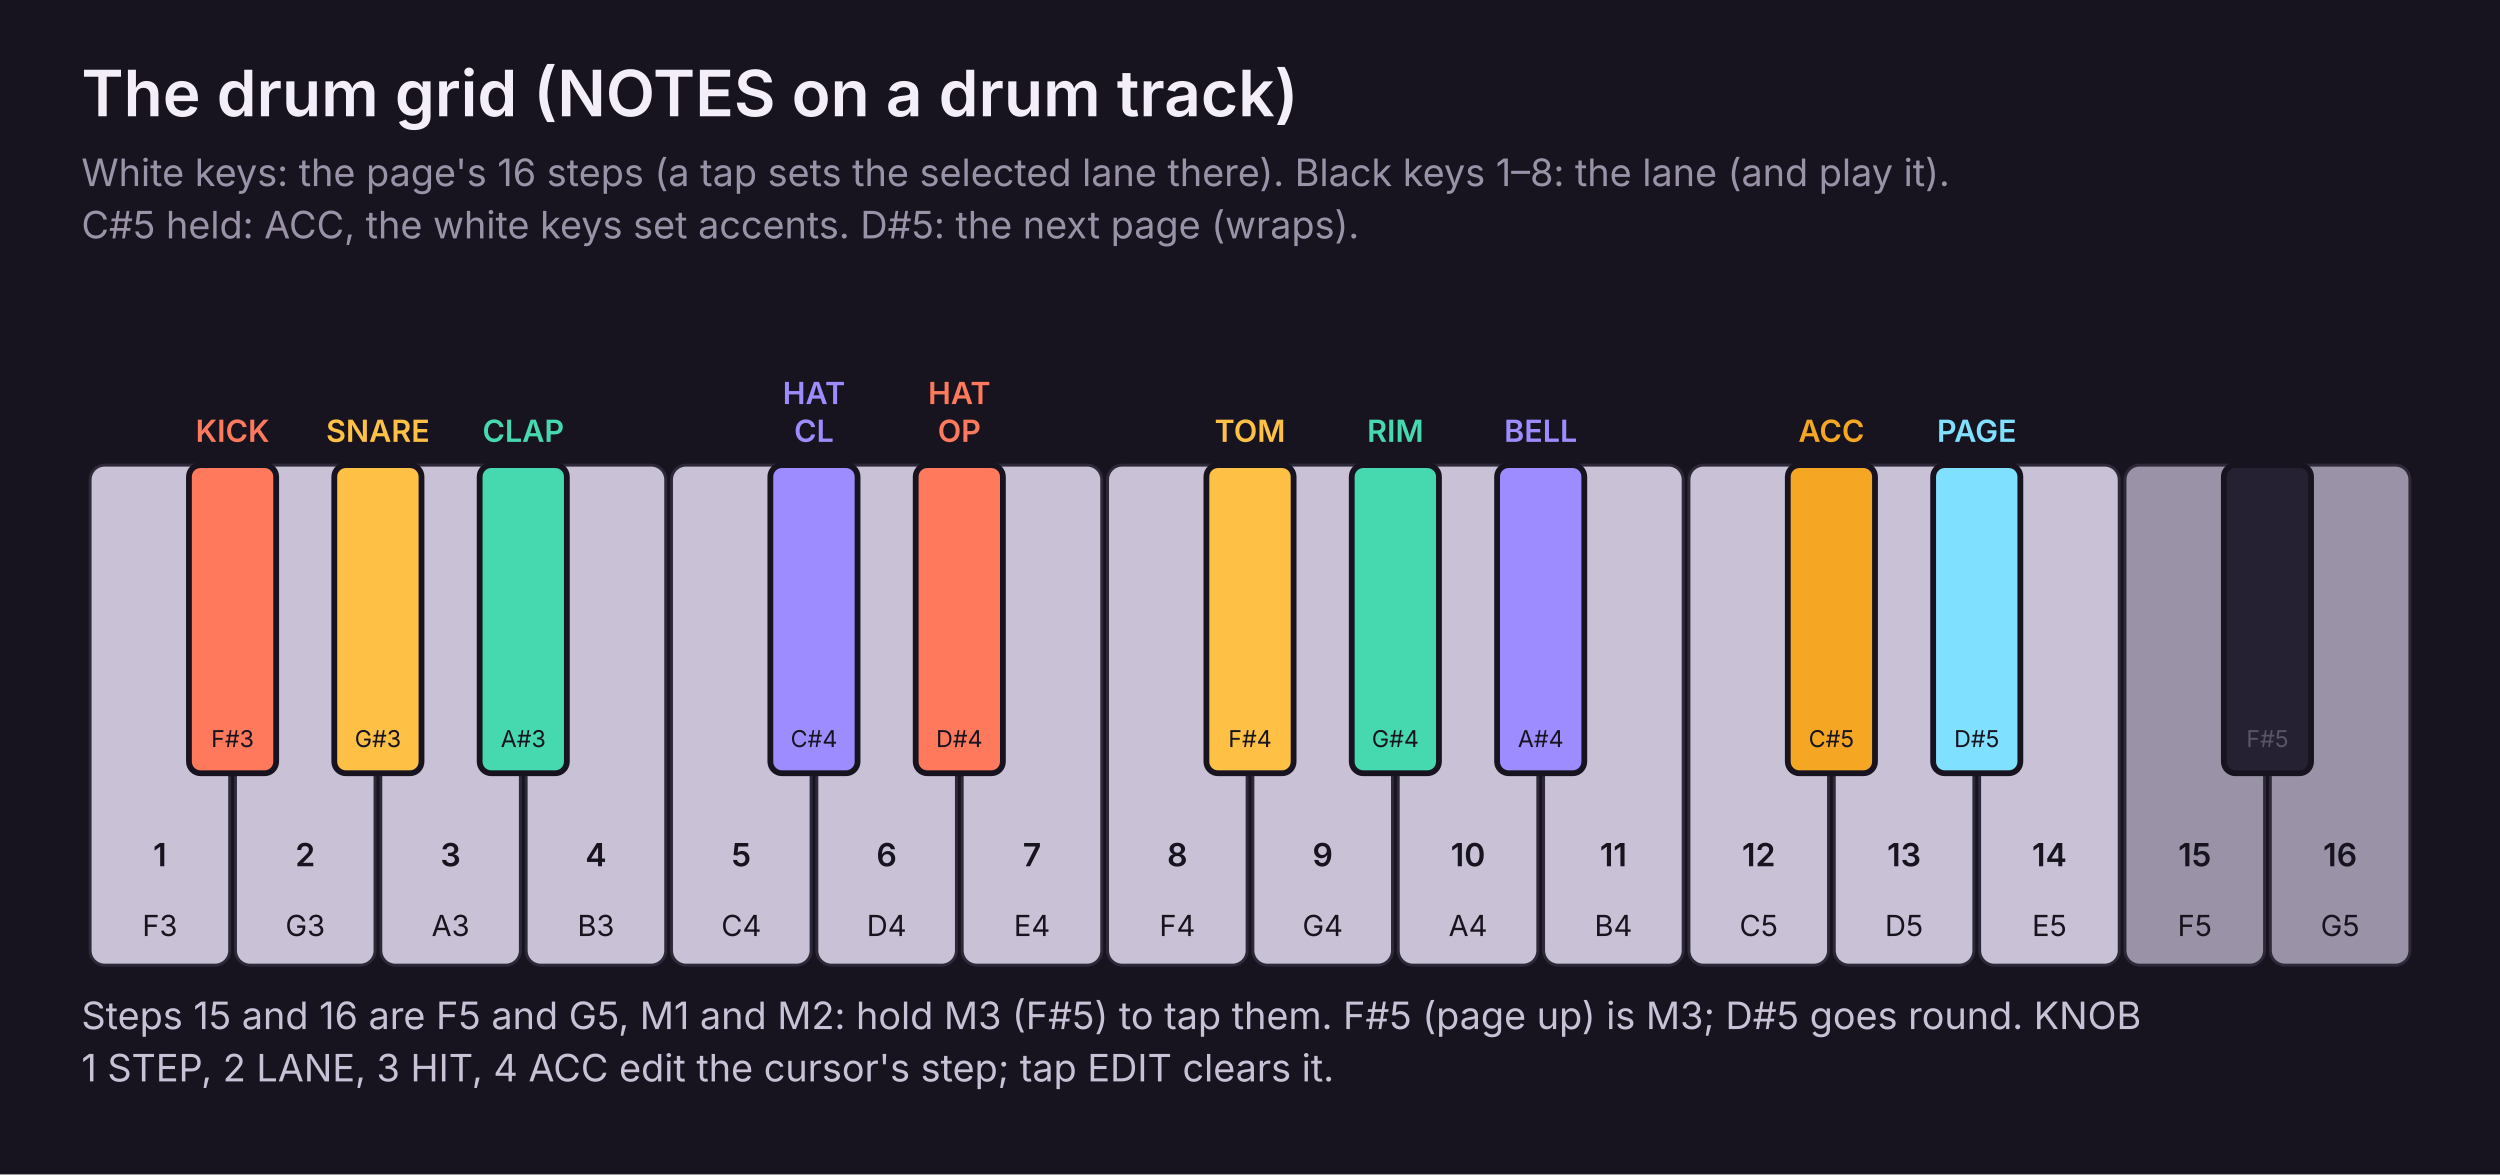
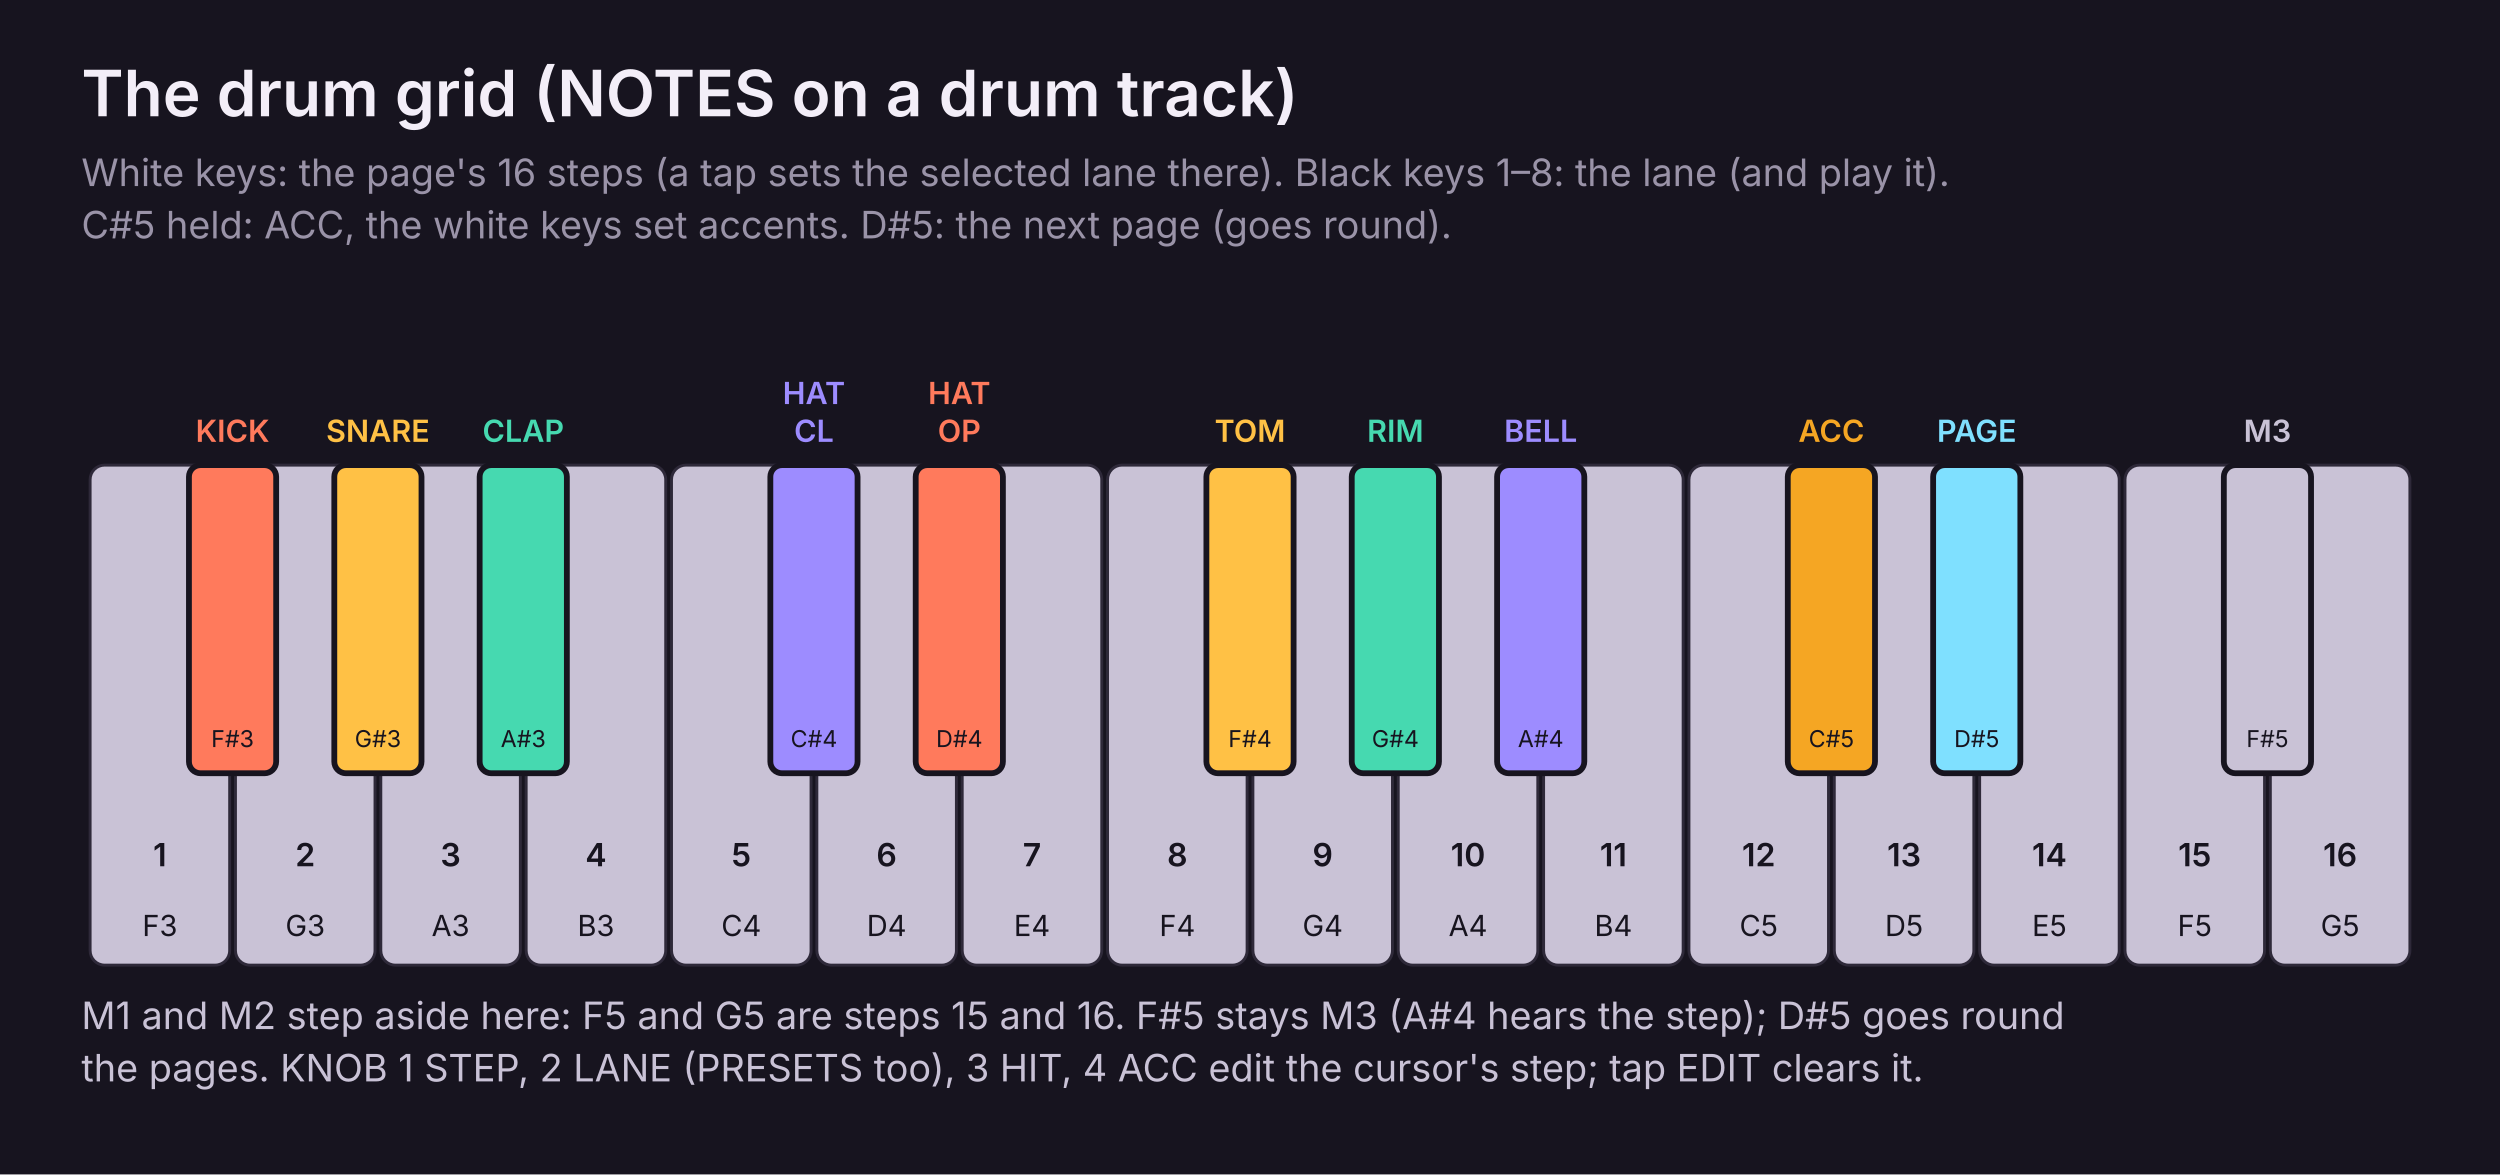
<svg xmlns="http://www.w3.org/2000/svg" width="860" height="404" viewBox="0 0 860 404" font-family="Rubik, Inter, 'Helvetica Neue', Arial, sans-serif" role="img" aria-label="The drum grid">
  <rect x="0" y="0" width="860" height="404" rx="0" fill="#17141F" />
  <text x="28" y="40" font-size="22" fill="#F3EEF8" text-anchor="start" font-weight="600">The drum grid (NOTES on a drum track)</text>
  <text x="28" y="64" font-size="13" fill="#9A93A8" text-anchor="start" font-weight="400">White keys: the page's 16 steps (a tap sets the selected lane there). Black keys 1–8: the lane (and play it).</text>
-   <text x="28" y="82" font-size="13" fill="#9A93A8" text-anchor="start" font-weight="400">C#5 held: ACC, the white keys set accents. D#5: the next page (wraps).</text>
+   <text x="28" y="82" font-size="13" fill="#9A93A8" text-anchor="start" font-weight="400">C#5 held: ACC, the white keys set accents. D#5: the next page (goes round).</text>
  <rect x="31" y="160" width="48" height="172" rx="5" fill="#C9C2D6" stroke="#2E2939" stroke-width="1" />
  <text x="55" y="298" font-size="11" fill="#17141F" text-anchor="middle" font-weight="600">1</text>
  <text x="55" y="322" font-size="10" fill="#17141F" text-anchor="middle" font-weight="400">F3</text>
  <rect x="81" y="160" width="48" height="172" rx="5" fill="#C9C2D6" stroke="#2E2939" stroke-width="1" />
  <text x="105" y="298" font-size="11" fill="#17141F" text-anchor="middle" font-weight="600">2</text>
  <text x="105" y="322" font-size="10" fill="#17141F" text-anchor="middle" font-weight="400">G3</text>
  <rect x="131" y="160" width="48" height="172" rx="5" fill="#C9C2D6" stroke="#2E2939" stroke-width="1" />
  <text x="155" y="298" font-size="11" fill="#17141F" text-anchor="middle" font-weight="600">3</text>
  <text x="155" y="322" font-size="10" fill="#17141F" text-anchor="middle" font-weight="400">A3</text>
  <rect x="181" y="160" width="48" height="172" rx="5" fill="#C9C2D6" stroke="#2E2939" stroke-width="1" />
  <text x="205" y="298" font-size="11" fill="#17141F" text-anchor="middle" font-weight="600">4</text>
  <text x="205" y="322" font-size="10" fill="#17141F" text-anchor="middle" font-weight="400">B3</text>
  <rect x="231" y="160" width="48" height="172" rx="5" fill="#C9C2D6" stroke="#2E2939" stroke-width="1" />
  <text x="255" y="298" font-size="11" fill="#17141F" text-anchor="middle" font-weight="600">5</text>
  <text x="255" y="322" font-size="10" fill="#17141F" text-anchor="middle" font-weight="400">C4</text>
  <rect x="281" y="160" width="48" height="172" rx="5" fill="#C9C2D6" stroke="#2E2939" stroke-width="1" />
  <text x="305" y="298" font-size="11" fill="#17141F" text-anchor="middle" font-weight="600">6</text>
  <text x="305" y="322" font-size="10" fill="#17141F" text-anchor="middle" font-weight="400">D4</text>
  <rect x="331" y="160" width="48" height="172" rx="5" fill="#C9C2D6" stroke="#2E2939" stroke-width="1" />
  <text x="355" y="298" font-size="11" fill="#17141F" text-anchor="middle" font-weight="600">7</text>
  <text x="355" y="322" font-size="10" fill="#17141F" text-anchor="middle" font-weight="400">E4</text>
  <rect x="381" y="160" width="48" height="172" rx="5" fill="#C9C2D6" stroke="#2E2939" stroke-width="1" />
  <text x="405" y="298" font-size="11" fill="#17141F" text-anchor="middle" font-weight="600">8</text>
  <text x="405" y="322" font-size="10" fill="#17141F" text-anchor="middle" font-weight="400">F4</text>
  <rect x="431" y="160" width="48" height="172" rx="5" fill="#C9C2D6" stroke="#2E2939" stroke-width="1" />
  <text x="455" y="298" font-size="11" fill="#17141F" text-anchor="middle" font-weight="600">9</text>
  <text x="455" y="322" font-size="10" fill="#17141F" text-anchor="middle" font-weight="400">G4</text>
  <rect x="481" y="160" width="48" height="172" rx="5" fill="#C9C2D6" stroke="#2E2939" stroke-width="1" />
  <text x="505" y="298" font-size="11" fill="#17141F" text-anchor="middle" font-weight="600">10</text>
  <text x="505" y="322" font-size="10" fill="#17141F" text-anchor="middle" font-weight="400">A4</text>
  <rect x="531" y="160" width="48" height="172" rx="5" fill="#C9C2D6" stroke="#2E2939" stroke-width="1" />
  <text x="555" y="298" font-size="11" fill="#17141F" text-anchor="middle" font-weight="600">11</text>
  <text x="555" y="322" font-size="10" fill="#17141F" text-anchor="middle" font-weight="400">B4</text>
  <rect x="581" y="160" width="48" height="172" rx="5" fill="#C9C2D6" stroke="#2E2939" stroke-width="1" />
  <text x="605" y="298" font-size="11" fill="#17141F" text-anchor="middle" font-weight="600">12</text>
  <text x="605" y="322" font-size="10" fill="#17141F" text-anchor="middle" font-weight="400">C5</text>
  <rect x="631" y="160" width="48" height="172" rx="5" fill="#C9C2D6" stroke="#2E2939" stroke-width="1" />
  <text x="655" y="298" font-size="11" fill="#17141F" text-anchor="middle" font-weight="600">13</text>
  <text x="655" y="322" font-size="10" fill="#17141F" text-anchor="middle" font-weight="400">D5</text>
  <rect x="681" y="160" width="48" height="172" rx="5" fill="#C9C2D6" stroke="#2E2939" stroke-width="1" />
  <text x="705" y="298" font-size="11" fill="#17141F" text-anchor="middle" font-weight="600">14</text>
  <text x="705" y="322" font-size="10" fill="#17141F" text-anchor="middle" font-weight="400">E5</text>
-   <rect x="731" y="160" width="48" height="172" rx="5" fill="#9A93A8" stroke="#2E2939" stroke-width="1" />
+   <rect x="731" y="160" width="48" height="172" rx="5" fill="#C9C2D6" stroke="#2E2939" stroke-width="1" />
  <text x="755" y="298" font-size="11" fill="#17141F" text-anchor="middle" font-weight="600">15</text>
  <text x="755" y="322" font-size="10" fill="#17141F" text-anchor="middle" font-weight="400">F5</text>
-   <rect x="781" y="160" width="48" height="172" rx="5" fill="#9A93A8" stroke="#2E2939" stroke-width="1" />
+   <rect x="781" y="160" width="48" height="172" rx="5" fill="#C9C2D6" stroke="#2E2939" stroke-width="1" />
  <text x="805" y="298" font-size="11" fill="#17141F" text-anchor="middle" font-weight="600">16</text>
  <text x="805" y="322" font-size="10" fill="#17141F" text-anchor="middle" font-weight="400">G5</text>
  <rect x="65" y="160" width="30" height="106" rx="4" fill="#FF7A5C" stroke="#17141F" stroke-width="2" />
  <text x="80" y="257" font-size="8" fill="#17141F" text-anchor="middle" font-weight="400">F#3</text>
  <text x="80" y="152" font-size="10.5" fill="#FF7A5C" text-anchor="middle" font-weight="600">KICK</text>
  <rect x="115" y="160" width="30" height="106" rx="4" fill="#FFC145" stroke="#17141F" stroke-width="2" />
  <text x="130" y="257" font-size="8" fill="#17141F" text-anchor="middle" font-weight="400">G#3</text>
  <text x="130" y="152" font-size="10.5" fill="#FFC145" text-anchor="middle" font-weight="600">SNARE</text>
  <rect x="165" y="160" width="30" height="106" rx="4" fill="#46D9B0" stroke="#17141F" stroke-width="2" />
  <text x="180" y="257" font-size="8" fill="#17141F" text-anchor="middle" font-weight="400">A#3</text>
  <text x="180" y="152" font-size="10.5" fill="#46D9B0" text-anchor="middle" font-weight="600">CLAP</text>
  <rect x="265" y="160" width="30" height="106" rx="4" fill="#9D8CFF" stroke="#17141F" stroke-width="2" />
  <text x="280" y="257" font-size="8" fill="#17141F" text-anchor="middle" font-weight="400">C#4</text>
  <text x="280" y="139" font-size="10.5" fill="#9D8CFF" text-anchor="middle" font-weight="600">HAT</text>
  <text x="280" y="152" font-size="10.5" fill="#9D8CFF" text-anchor="middle" font-weight="600">CL</text>
  <rect x="315" y="160" width="30" height="106" rx="4" fill="#FF7A5C" stroke="#17141F" stroke-width="2" />
  <text x="330" y="257" font-size="8" fill="#17141F" text-anchor="middle" font-weight="400">D#4</text>
  <text x="330" y="139" font-size="10.5" fill="#FF7A5C" text-anchor="middle" font-weight="600">HAT</text>
  <text x="330" y="152" font-size="10.5" fill="#FF7A5C" text-anchor="middle" font-weight="600">OP</text>
  <rect x="415" y="160" width="30" height="106" rx="4" fill="#FFC145" stroke="#17141F" stroke-width="2" />
  <text x="430" y="257" font-size="8" fill="#17141F" text-anchor="middle" font-weight="400">F#4</text>
  <text x="430" y="152" font-size="10.5" fill="#FFC145" text-anchor="middle" font-weight="600">TOM</text>
  <rect x="465" y="160" width="30" height="106" rx="4" fill="#46D9B0" stroke="#17141F" stroke-width="2" />
  <text x="480" y="257" font-size="8" fill="#17141F" text-anchor="middle" font-weight="400">G#4</text>
  <text x="480" y="152" font-size="10.5" fill="#46D9B0" text-anchor="middle" font-weight="600">RIM</text>
  <rect x="515" y="160" width="30" height="106" rx="4" fill="#9D8CFF" stroke="#17141F" stroke-width="2" />
  <text x="530" y="257" font-size="8" fill="#17141F" text-anchor="middle" font-weight="400">A#4</text>
  <text x="530" y="152" font-size="10.5" fill="#9D8CFF" text-anchor="middle" font-weight="600">BELL</text>
  <rect x="615" y="160" width="30" height="106" rx="4" fill="#F5A623" stroke="#17141F" stroke-width="2" />
  <text x="630" y="257" font-size="8" fill="#17141F" text-anchor="middle" font-weight="400">C#5</text>
  <text x="630" y="152" font-size="10.5" fill="#F5A623" text-anchor="middle" font-weight="600">ACC</text>
  <rect x="665" y="160" width="30" height="106" rx="4" fill="#7FE0FF" stroke="#17141F" stroke-width="2" />
  <text x="680" y="257" font-size="8" fill="#17141F" text-anchor="middle" font-weight="400">D#5</text>
  <text x="680" y="152" font-size="10.5" fill="#7FE0FF" text-anchor="middle" font-weight="600">PAGE</text>
-   <rect x="765" y="160" width="30" height="106" rx="4" fill="#262033" stroke="#17141F" stroke-width="2" />
-   <text x="780" y="257" font-size="8" fill="#5A5468" text-anchor="middle" font-weight="400">F#5</text>
-   <text x="28" y="354" font-size="13" fill="#C9C2D6" text-anchor="start" font-weight="400">Steps 15 and 16 are F5 and G5, M1 and M2: hold M3 (F#5) to tap them. F#5 (page up) is M3; D#5 goes round. KNOB</text>
-   <text x="28" y="372" font-size="13" fill="#C9C2D6" text-anchor="start" font-weight="400">1 STEP, 2 LANE, 3 HIT, 4 ACC edit the cursor's step; tap EDIT clears it.</text>
+   <rect x="765" y="160" width="30" height="106" rx="4" fill="#C9C2D6" stroke="#17141F" stroke-width="2" />
+   <text x="780" y="257" font-size="8" fill="#17141F" text-anchor="middle" font-weight="400">F#5</text>
+   <text x="780" y="152" font-size="10.5" fill="#C9C2D6" text-anchor="middle" font-weight="600">M3</text>
+   <text x="28" y="354" font-size="13" fill="#C9C2D6" text-anchor="start" font-weight="400">M1 and M2 step aside here: F5 and G5 are steps 15 and 16. F#5 stays M3 (A#4 hears the step); D#5 goes round</text>
+   <text x="28" y="372" font-size="13" fill="#C9C2D6" text-anchor="start" font-weight="400">the pages. KNOB 1 STEP, 2 LANE (PRESETS too), 3 HIT, 4 ACC edit the cursor's step; tap EDIT clears it.</text>
</svg>
